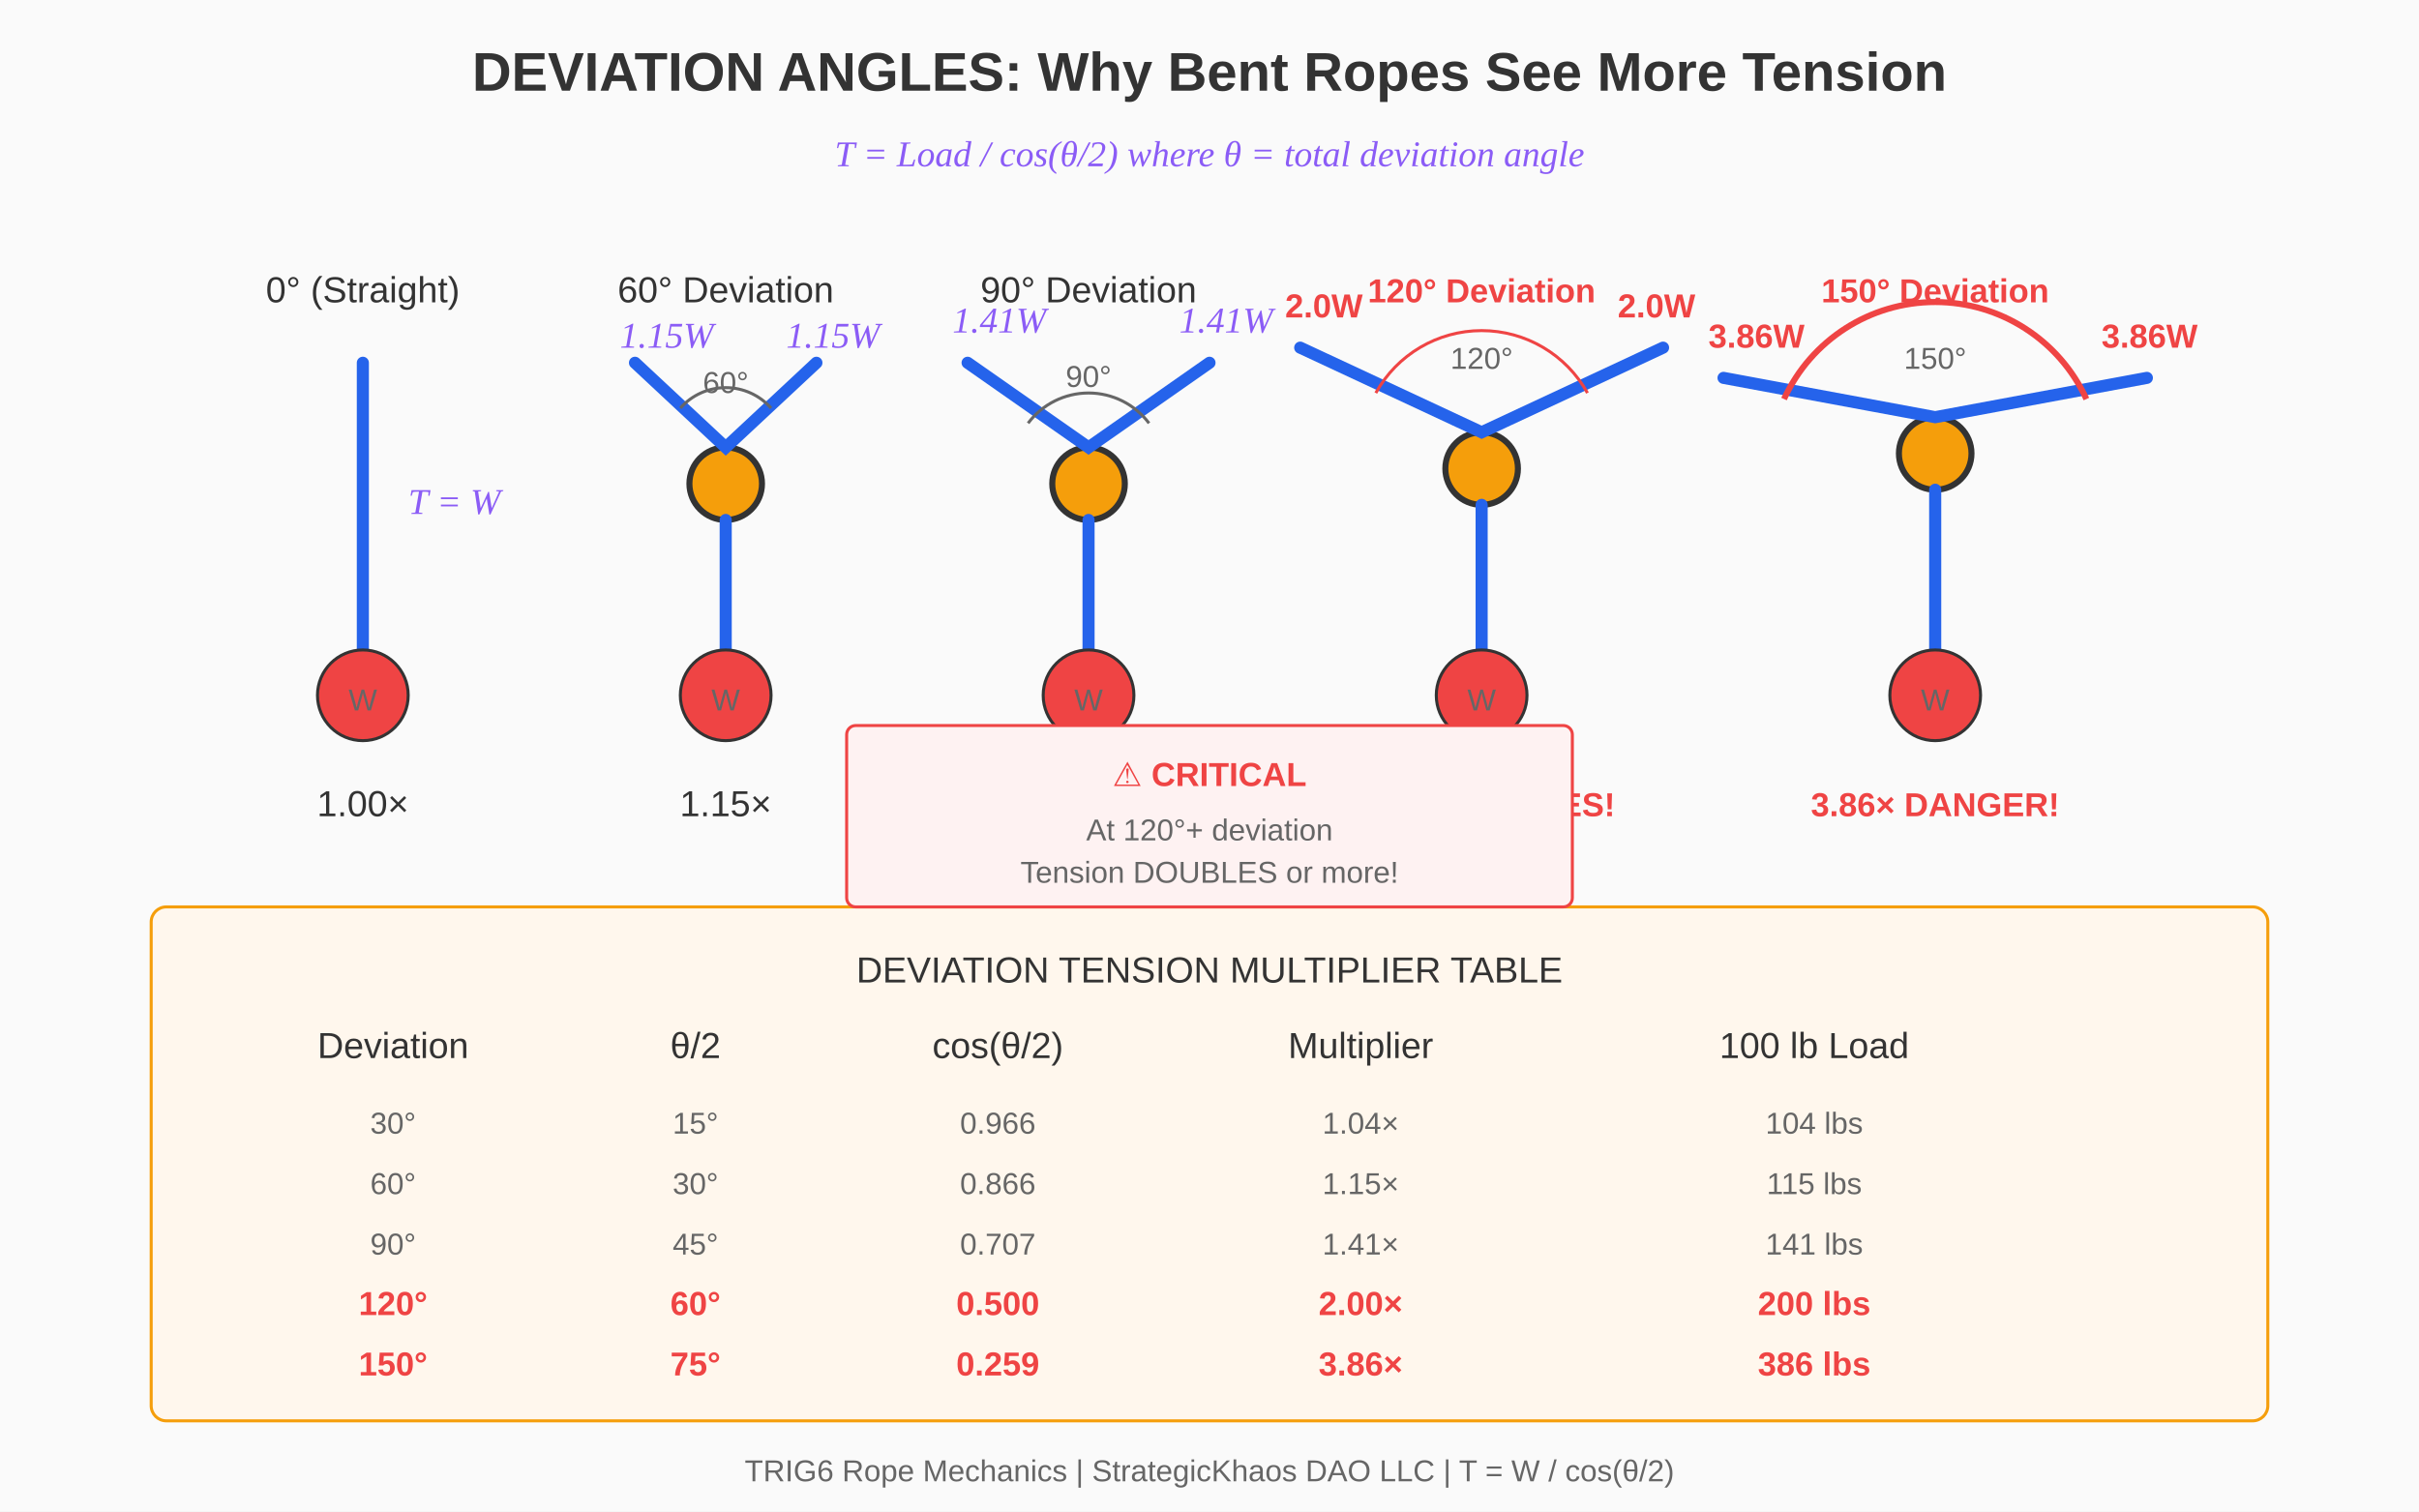
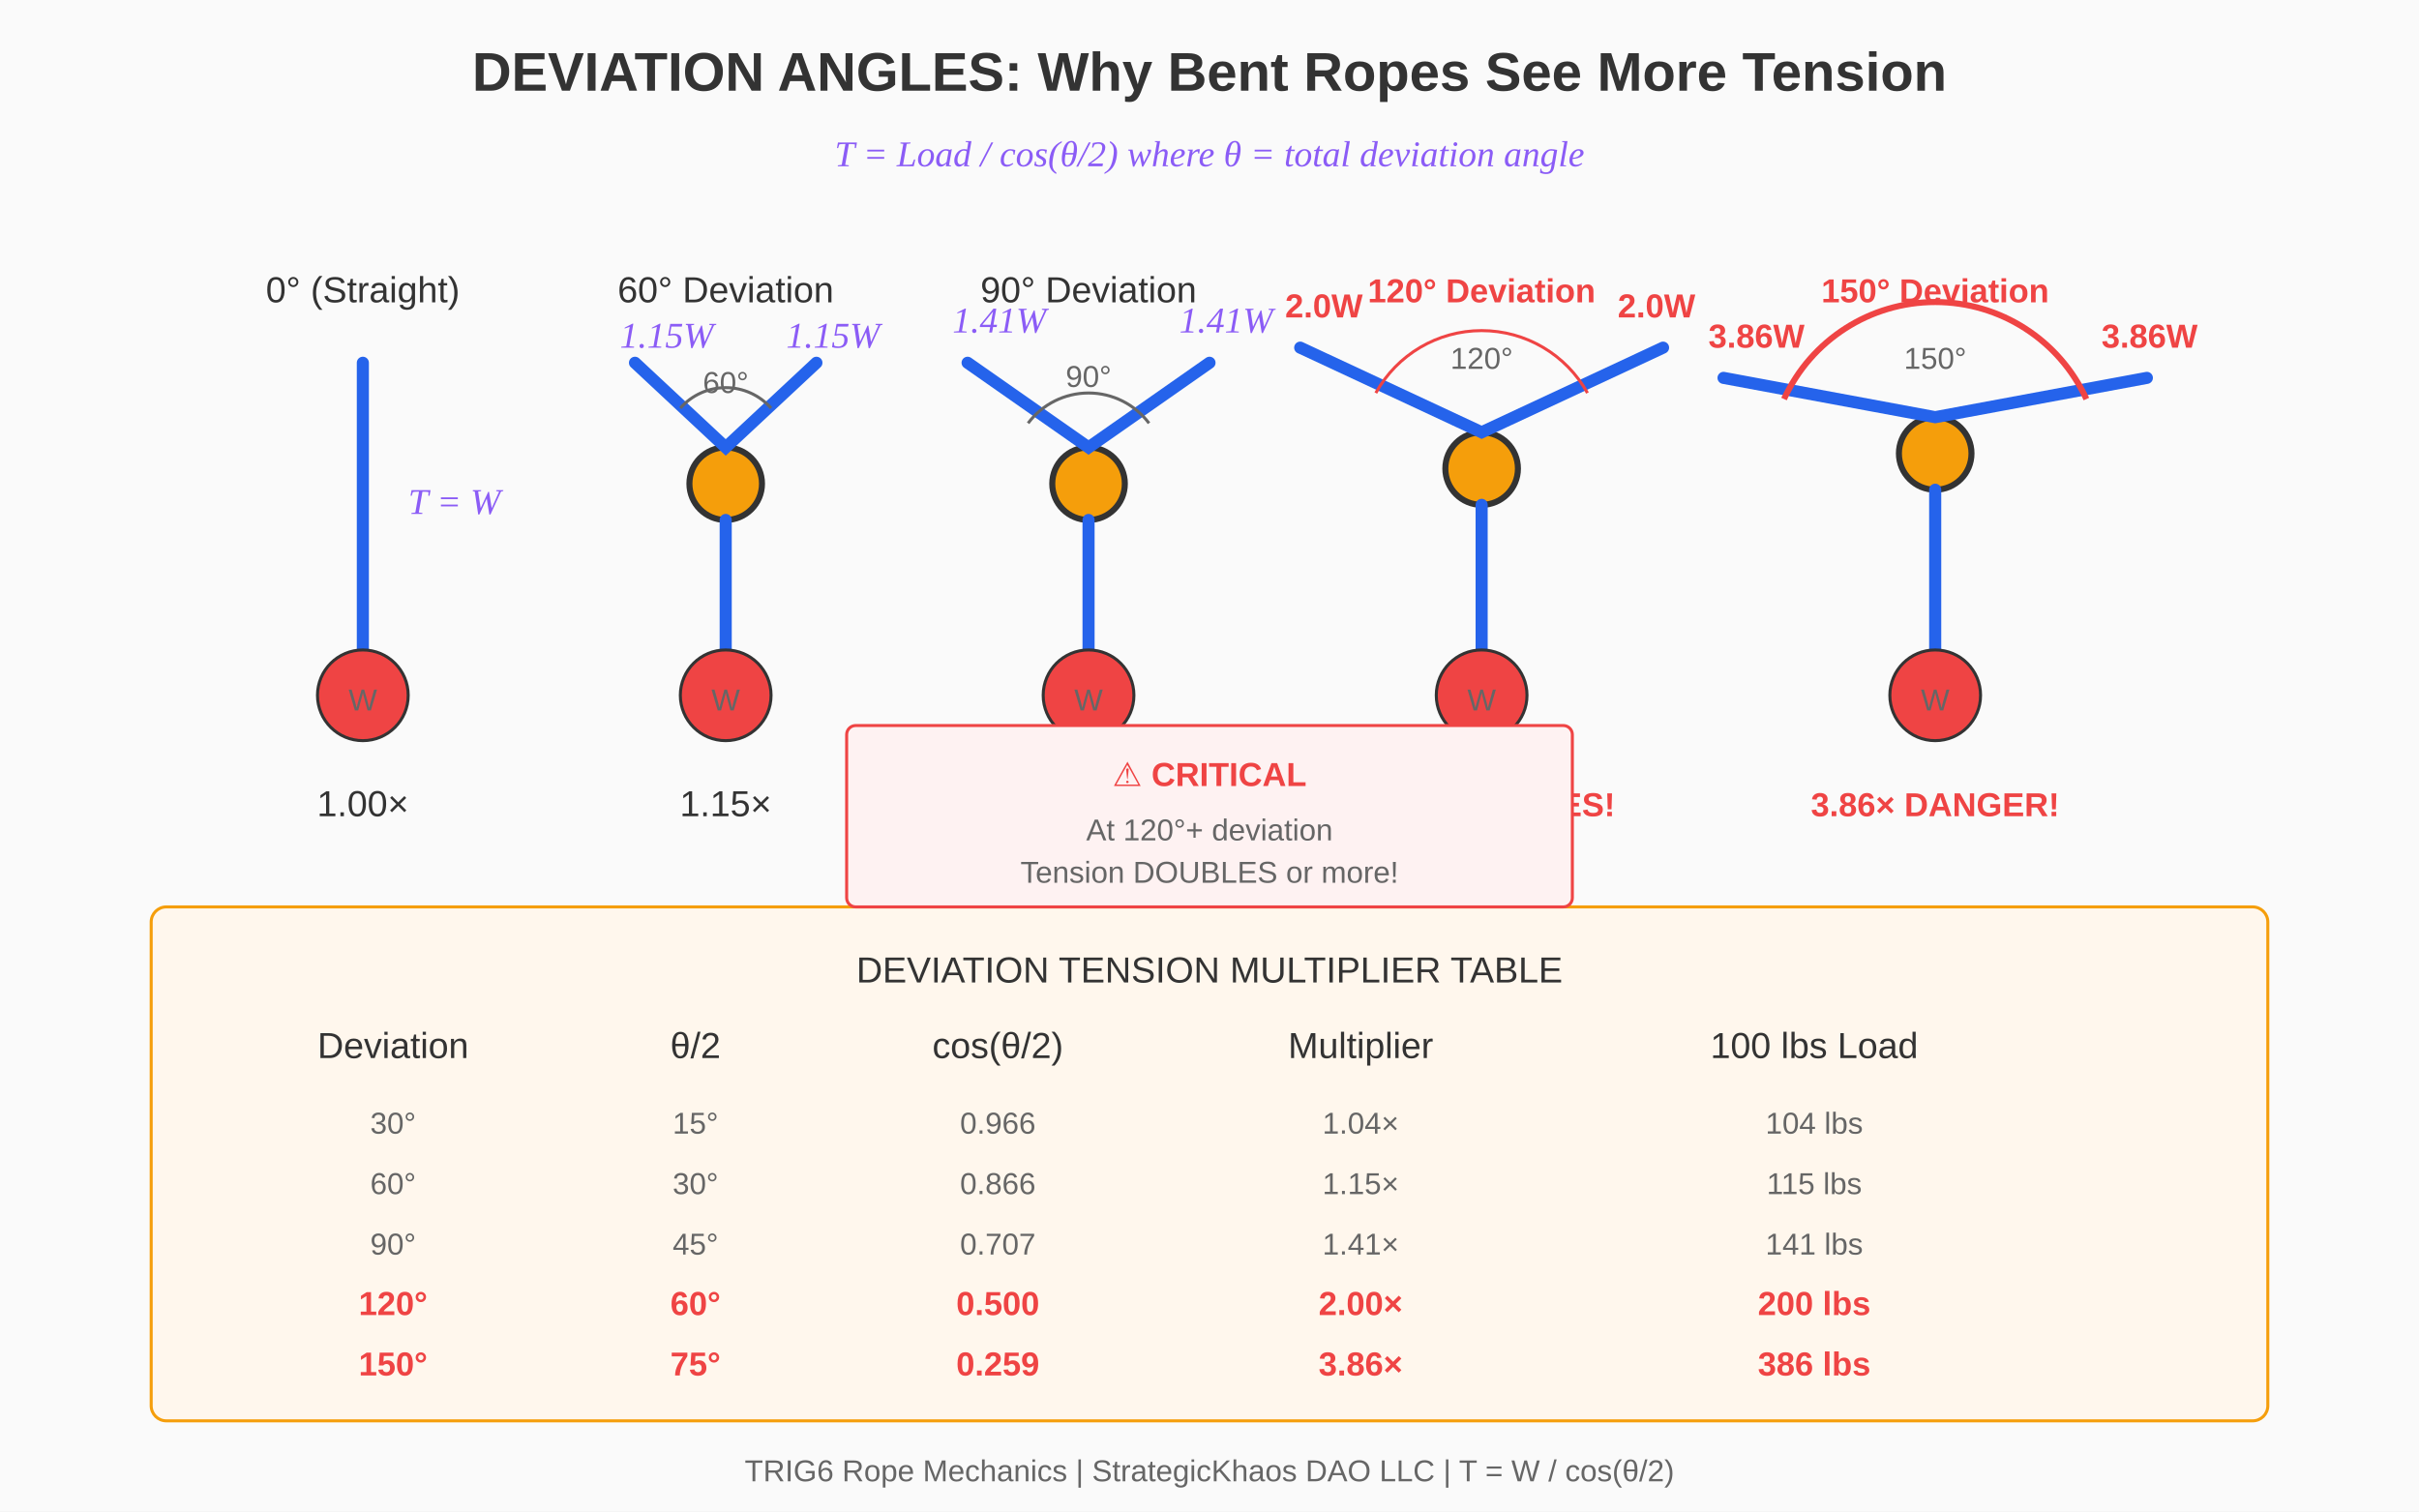
<svg xmlns="http://www.w3.org/2000/svg" width="800" height="500" viewBox="0 0 800 500">
  <style>
    .title { font: bold 18px Arial; fill: #333; }
    .label { font: 12px Arial; fill: #333; }
    .small { font: 10px Arial; fill: #666; }
    .formula { font: italic 12px 'Times New Roman'; fill: #8b5cf6; }
    .warning { font: bold 11px Arial; fill: #ef4444; }
    .rope { stroke: #2563eb; stroke-width: 4; fill: none; stroke-linecap: round; }
    .anchor { fill: #333; }
    .pulley { fill: #f59e0b; stroke: #333; stroke-width: 2; }
  </style>
  <rect width="800" height="500" fill="#fafafa" />
  <text x="400" y="30" class="title" text-anchor="middle">
    DEVIATION ANGLES: Why Bent Ropes See More Tension
  </text>
  <text x="400" y="55" class="formula" text-anchor="middle">
    T = Load / cos(θ/2)   where θ = total deviation angle
  </text>
  <g transform="translate(80, 100)">
    <text x="40" y="0" class="label" text-anchor="middle" font-weight="bold">0° (Straight)</text>
    <line x1="40" y1="20" x2="40" y2="120" class="rope" />
    <circle cx="40" cy="130" r="15" fill="#ef4444" stroke="#333" />
    <text x="40" y="135" class="small" text-anchor="middle" fill="white">W</text>
    <text x="55" y="70" class="formula">T = W</text>
    <text x="40" y="170" class="label" text-anchor="middle">1.00×</text>
  </g>
  <g transform="translate(200, 100)">
    <text x="40" y="0" class="label" text-anchor="middle" font-weight="bold">60° Deviation</text>
    <circle cx="40" cy="60" r="12" class="pulley" />
    <path d="M 10,20 L 40,48 L 70,20" class="rope" />
    <path d="M 25,35 A 20,20 0 0,1 55,35" fill="none" stroke="#666" stroke-width="1" />
    <text x="40" y="30" class="small" text-anchor="middle">60°</text>
    <line x1="40" y1="72" x2="40" y2="120" class="rope" />
    <circle cx="40" cy="130" r="15" fill="#ef4444" stroke="#333" />
    <text x="40" y="135" class="small" text-anchor="middle" fill="white">W</text>
    <text x="5" y="15" class="formula">1.15W</text>
    <text x="60" y="15" class="formula">1.15W</text>
    <text x="40" y="170" class="label" text-anchor="middle">1.15×</text>
  </g>
  <g transform="translate(320, 100)">
    <text x="40" y="0" class="label" text-anchor="middle" font-weight="bold">90° Deviation</text>
    <circle cx="40" cy="60" r="12" class="pulley" />
    <path d="M 0,20 L 40,48 L 80,20" class="rope" />
    <path d="M 20,40 A 25,25 0 0,1 60,40" fill="none" stroke="#666" stroke-width="1" />
    <text x="40" y="28" class="small" text-anchor="middle">90°</text>
    <line x1="40" y1="72" x2="40" y2="120" class="rope" />
    <circle cx="40" cy="130" r="15" fill="#ef4444" stroke="#333" />
    <text x="40" y="135" class="small" text-anchor="middle" fill="white">W</text>
    <text x="-5" y="10" class="formula">1.41W</text>
    <text x="70" y="10" class="formula">1.41W</text>
    <text x="40" y="170" class="label" text-anchor="middle">1.41× (√2)</text>
  </g>
  <g transform="translate(450, 100)">
    <text x="40" y="0" class="warning" text-anchor="middle">120° Deviation</text>
    <circle cx="40" cy="55" r="12" class="pulley" />
    <path d="M -20,15 L 40,43 L 100,15" class="rope" />
    <path d="M 5,30 A 40,40 0 0,1 75,30" fill="none" stroke="#ef4444" stroke-width="1" />
    <text x="40" y="22" class="small" text-anchor="middle">120°</text>
    <line x1="40" y1="67" x2="40" y2="120" class="rope" />
    <circle cx="40" cy="130" r="15" fill="#ef4444" stroke="#333" />
    <text x="40" y="135" class="small" text-anchor="middle" fill="white">W</text>
    <text x="-25" y="5" class="warning">2.0W</text>
    <text x="85" y="5" class="warning">2.0W</text>
    <text x="40" y="170" class="warning" text-anchor="middle">2.00× DOUBLES!</text>
  </g>
  <g transform="translate(600, 100)">
    <text x="40" y="0" class="warning" text-anchor="middle">150° Deviation</text>
    <circle cx="40" cy="50" r="12" class="pulley" />
    <path d="M -30,25 L 40,38 L 110,25" class="rope" />
    <path d="M -10,32 A 55,55 0 0,1 90,32" fill="none" stroke="#ef4444" stroke-width="2" />
    <text x="40" y="22" class="small" text-anchor="middle">150°</text>
    <line x1="40" y1="62" x2="40" y2="120" class="rope" />
    <circle cx="40" cy="130" r="15" fill="#ef4444" stroke="#333" />
    <text x="40" y="135" class="small" text-anchor="middle" fill="white">W</text>
    <text x="-35" y="15" class="warning">3.86W</text>
    <text x="95" y="15" class="warning">3.86W</text>
    <text x="40" y="170" class="warning" text-anchor="middle">3.86× DANGER!</text>
  </g>
  <g transform="translate(50, 300)">
    <rect x="0" y="0" width="700" height="170" fill="#fff7ed" stroke="#f59e0b" rx="5" />
    <text x="350" y="25" class="label" text-anchor="middle" font-weight="bold">
      DEVIATION TENSION MULTIPLIER TABLE
    </text>
    <text x="80" y="50" class="label" text-anchor="middle" font-weight="bold">Deviation</text>
    <text x="180" y="50" class="label" text-anchor="middle" font-weight="bold">θ/2</text>
    <text x="280" y="50" class="label" text-anchor="middle" font-weight="bold">cos(θ/2)</text>
    <text x="400" y="50" class="label" text-anchor="middle" font-weight="bold">Multiplier</text>
-     <text x="550" y="50" class="label" text-anchor="middle" font-weight="bold">100 lb Load</text>
+     <text x="550" y="50" class="label" text-anchor="middle" font-weight="bold">100 lbs Load</text>
    <text x="80" y="75" class="small" text-anchor="middle">30°</text>
    <text x="180" y="75" class="small" text-anchor="middle">15°</text>
    <text x="280" y="75" class="small" text-anchor="middle">0.966</text>
    <text x="400" y="75" class="small" text-anchor="middle">1.04×</text>
    <text x="550" y="75" class="small" text-anchor="middle">104 lbs</text>
    <text x="80" y="95" class="small" text-anchor="middle">60°</text>
    <text x="180" y="95" class="small" text-anchor="middle">30°</text>
    <text x="280" y="95" class="small" text-anchor="middle">0.866</text>
    <text x="400" y="95" class="small" text-anchor="middle">1.15×</text>
    <text x="550" y="95" class="small" text-anchor="middle">115 lbs</text>
    <text x="80" y="115" class="small" text-anchor="middle">90°</text>
    <text x="180" y="115" class="small" text-anchor="middle">45°</text>
    <text x="280" y="115" class="small" text-anchor="middle">0.707</text>
    <text x="400" y="115" class="small" text-anchor="middle">1.41×</text>
    <text x="550" y="115" class="small" text-anchor="middle">141 lbs</text>
    <text x="80" y="135" class="warning" text-anchor="middle">120°</text>
    <text x="180" y="135" class="warning" text-anchor="middle">60°</text>
    <text x="280" y="135" class="warning" text-anchor="middle">0.500</text>
    <text x="400" y="135" class="warning" text-anchor="middle">2.00×</text>
    <text x="550" y="135" class="warning" text-anchor="middle">200 lbs</text>
    <text x="80" y="155" class="warning" text-anchor="middle">150°</text>
    <text x="180" y="155" class="warning" text-anchor="middle">75°</text>
    <text x="280" y="155" class="warning" text-anchor="middle">0.259</text>
    <text x="400" y="155" class="warning" text-anchor="middle">3.86×</text>
    <text x="550" y="155" class="warning" text-anchor="middle">386 lbs</text>
  </g>
  <g transform="translate(280, 240)">
    <rect x="0" y="0" width="240" height="60" fill="#fef2f2" stroke="#ef4444" rx="3" />
    <text x="120" y="20" class="warning" text-anchor="middle">⚠️ CRITICAL</text>
    <text x="120" y="38" class="small" text-anchor="middle">At 120°+ deviation</text>
    <text x="120" y="52" class="small" text-anchor="middle">Tension DOUBLES or more!</text>
  </g>
  <text x="400" y="490" class="small" text-anchor="middle">
    TRIG6 Rope Mechanics | StrategicKhaos DAO LLC | T = W / cos(θ/2)
  </text>
</svg>
